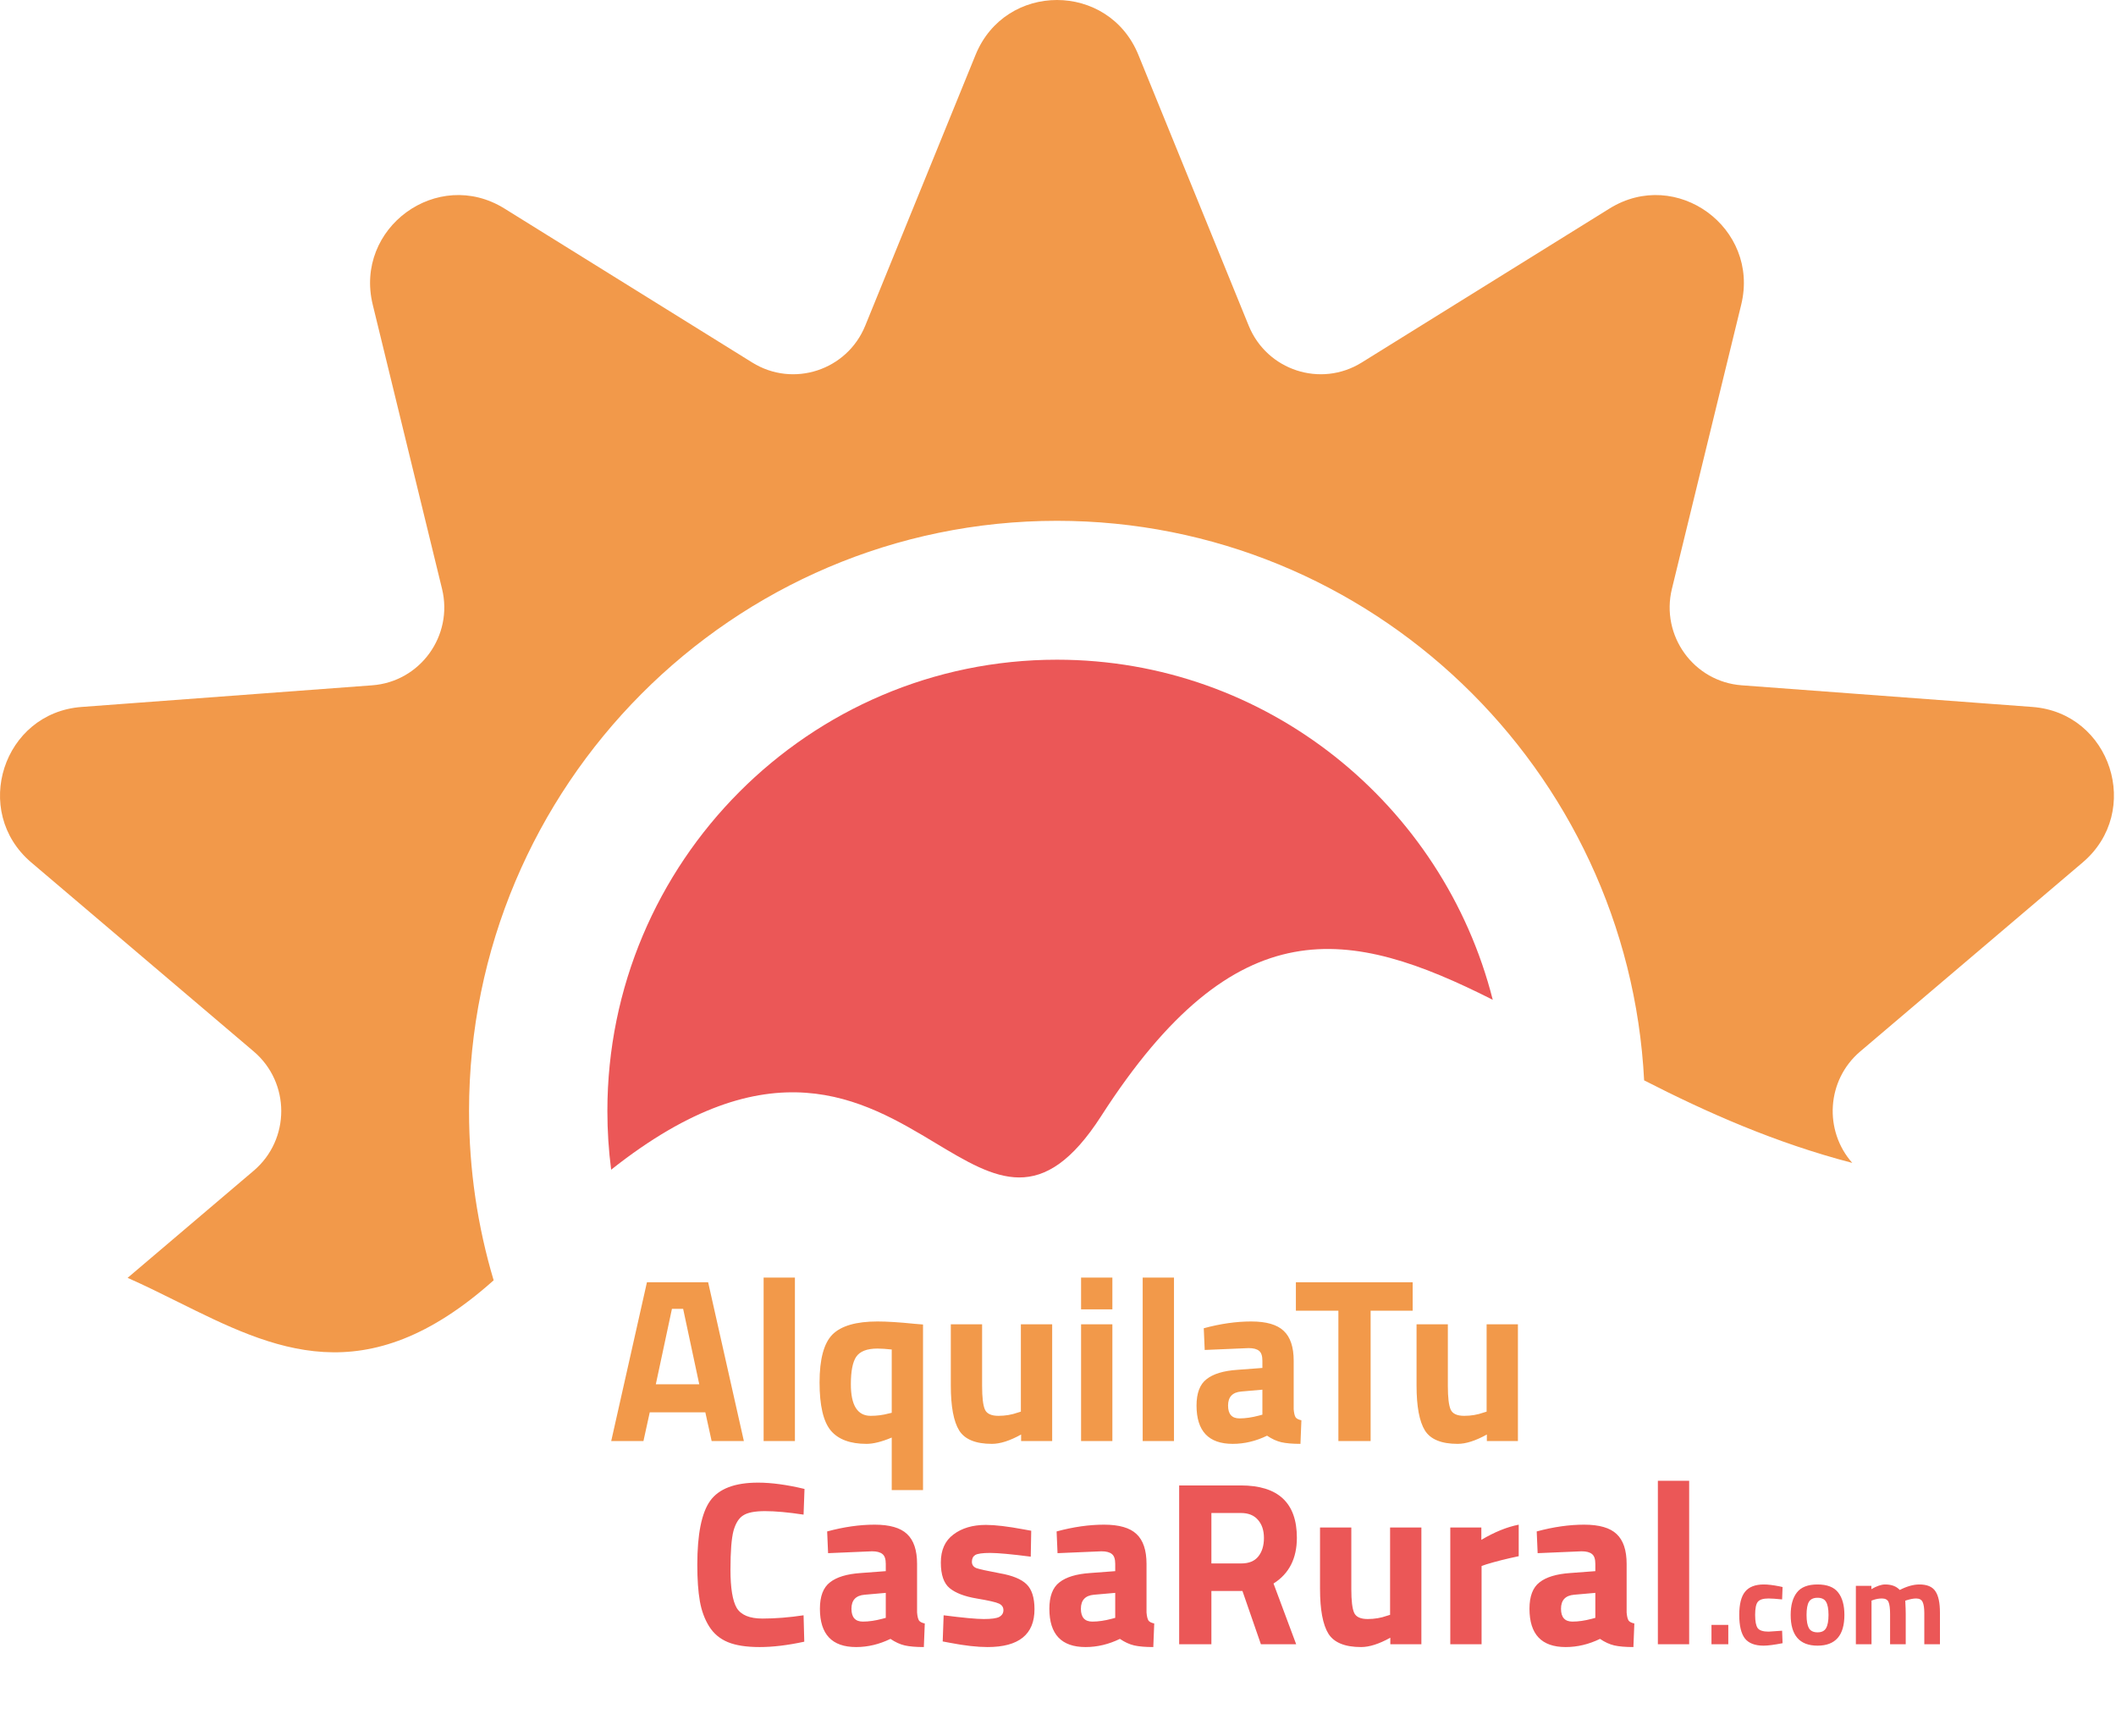
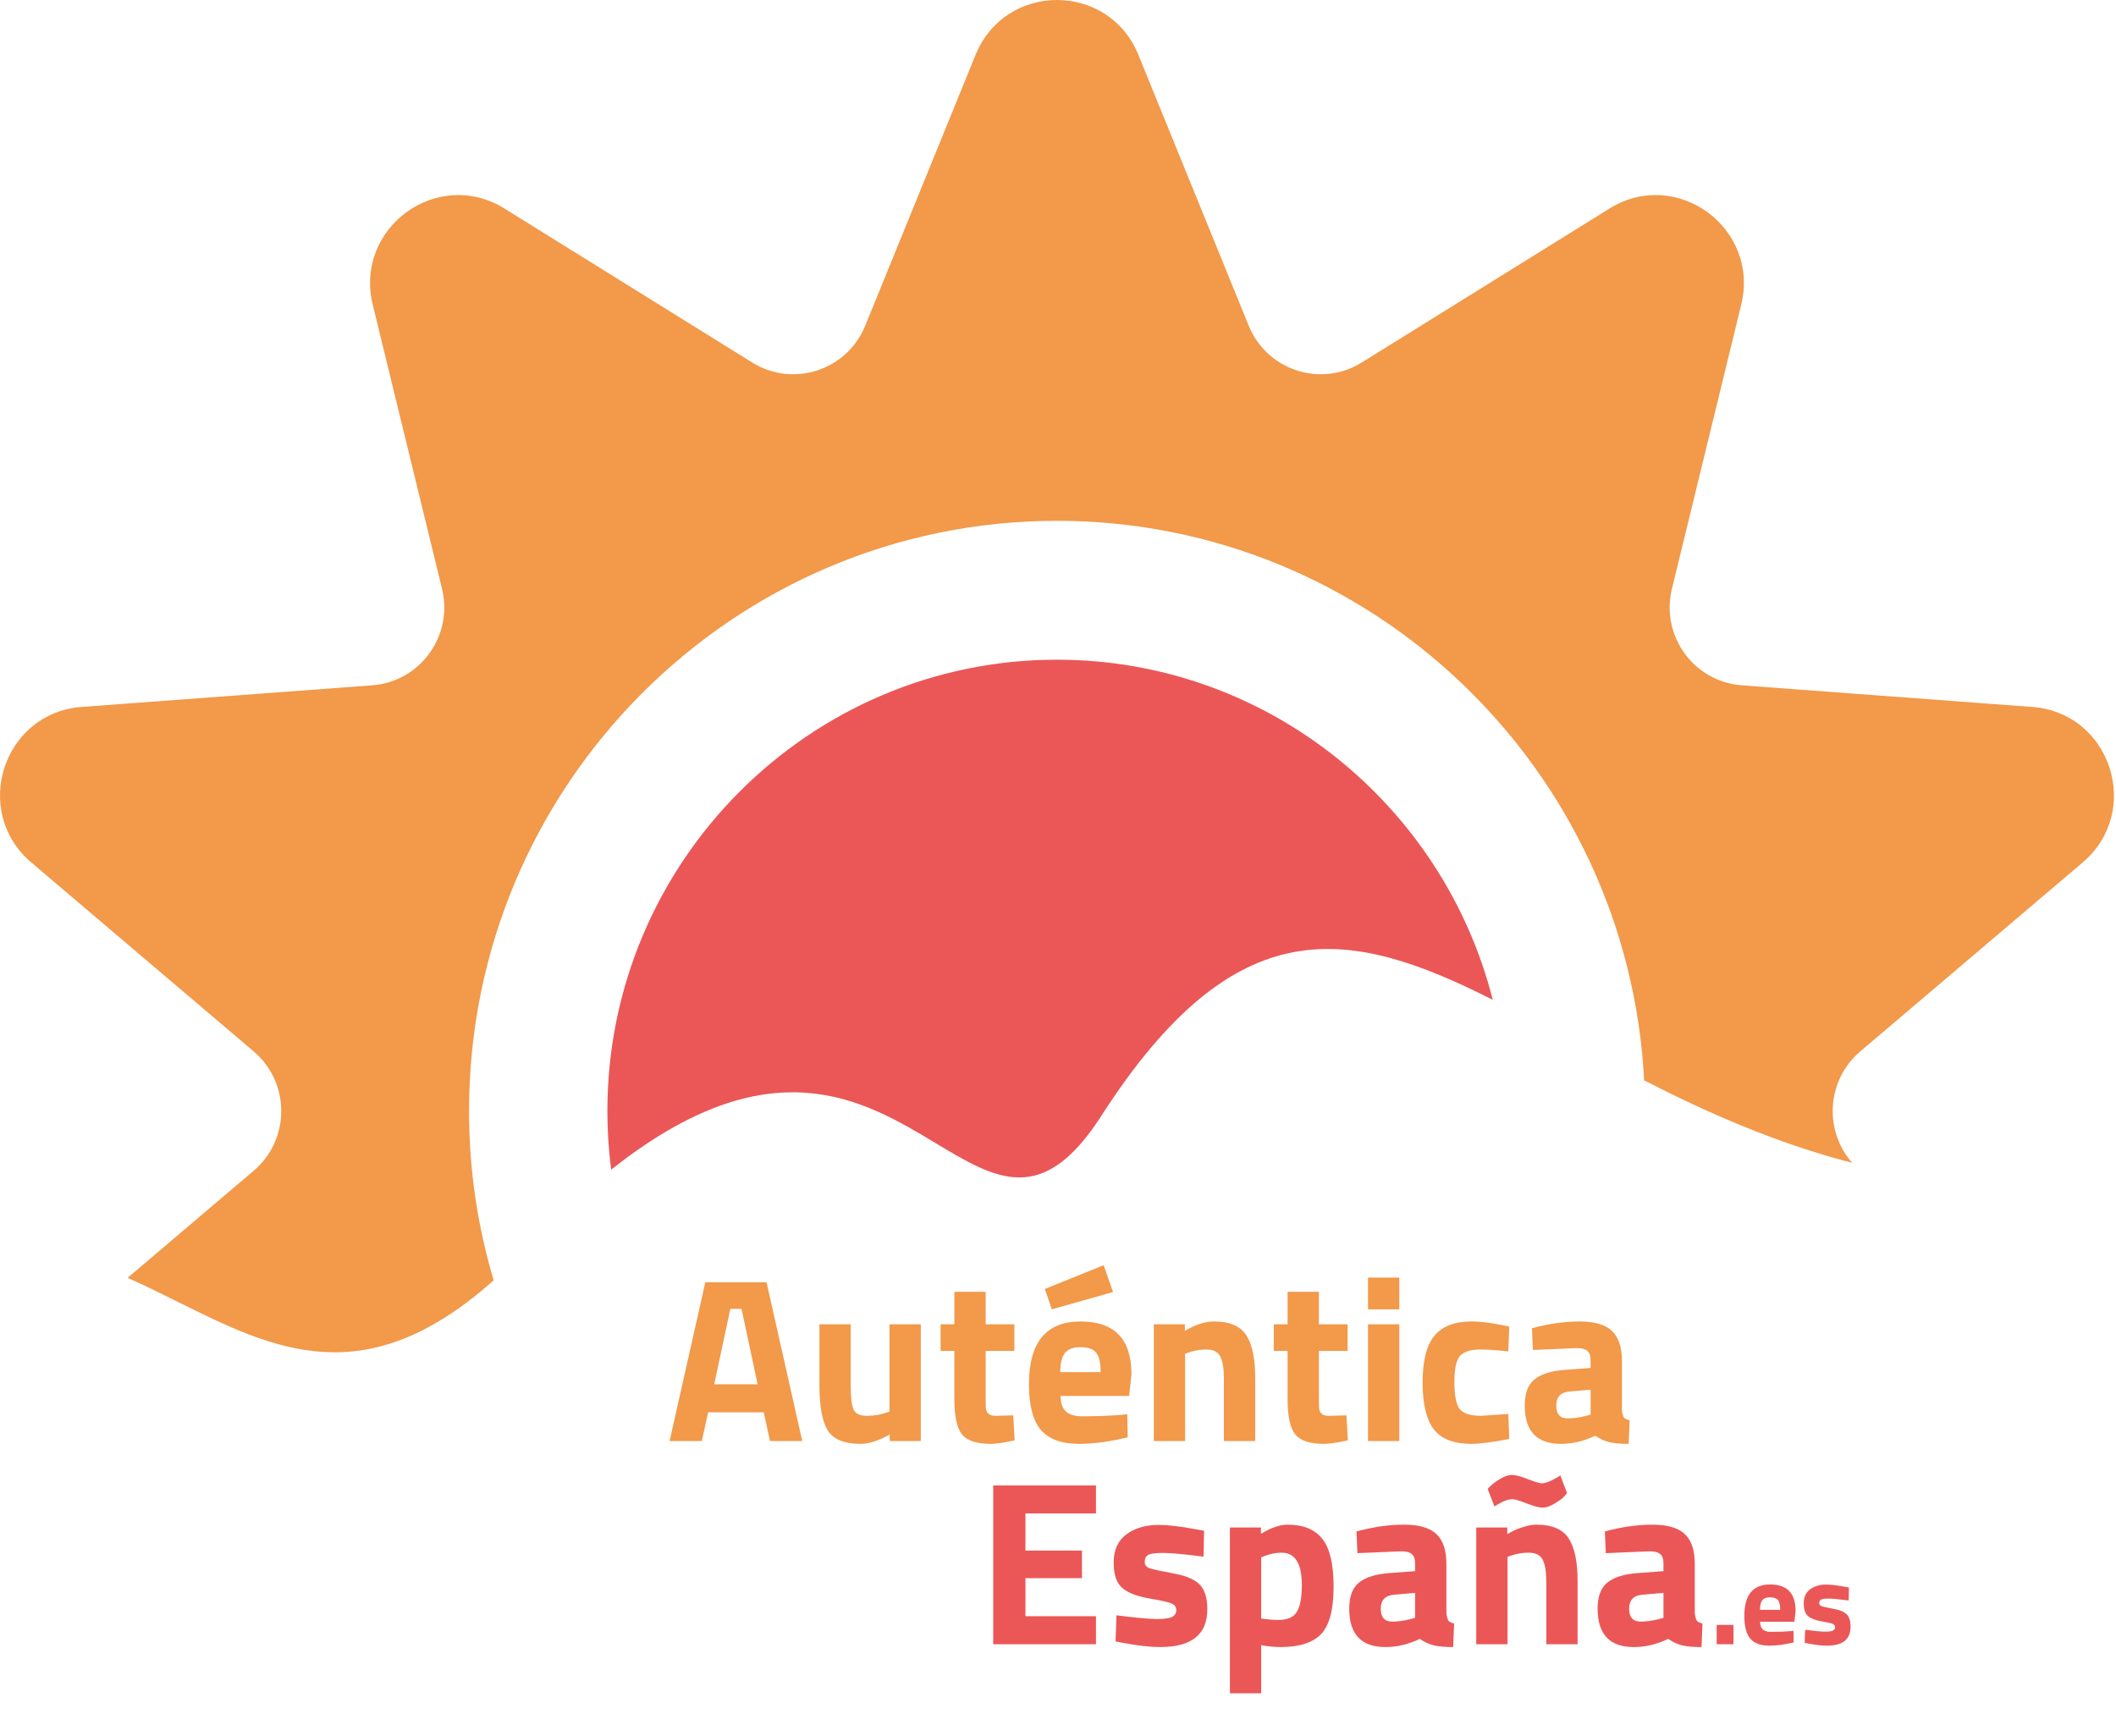
<svg xmlns="http://www.w3.org/2000/svg" width="906" height="743" viewBox="0 0 906 743" fill="none">
-   <path fill-rule="evenodd" clip-rule="evenodd" d="M487.425 23.499L534.655 139.442C542.453 158.584 565.513 166.106 583.029 155.222L689.12 89.293C717.792 71.476 753.55 97.557 745.529 130.439L715.858 252.108C710.958 272.196 725.211 291.89 745.755 293.42L870.186 302.687C903.813 305.192 917.472 347.391 891.734 369.261L796.495 450.183C782.005 462.495 780.867 484.13 793.082 497.906C759.919 489.283 730.583 476.182 703.96 462.562C697.121 329.298 586.974 222.991 452.562 222.991C313.754 222.991 200.827 336.362 200.827 475.715C200.827 500.886 204.511 525.208 211.366 548.169C156.412 597.262 117.307 577.844 76.186 557.425C69.095 553.904 61.944 550.354 54.641 547.119L108.629 501.248C124.353 487.887 124.353 463.546 108.629 450.185L13.388 369.261C-12.352 347.391 1.306 305.192 34.935 302.687L159.366 293.42C179.91 291.89 194.163 272.196 189.263 252.108L159.592 130.439C151.574 97.557 187.331 71.476 216.001 89.293L322.094 155.222C339.61 166.108 362.67 158.586 370.468 139.442L417.698 23.499C430.463 -7.833 474.661 -7.833 487.425 23.499Z" fill="#F2994A" />
+   <path fill-rule="evenodd" clip-rule="evenodd" d="M487.425 23.499L534.655 139.442C542.453 158.584 565.513 166.106 583.029 155.222L689.12 89.293C717.792 71.476 753.55 97.557 745.529 130.439L715.858 252.108C710.958 272.196 725.211 291.89 745.755 293.42L870.186 302.687C903.813 305.192 917.472 347.391 891.734 369.261L796.495 450.183C782.005 462.495 780.867 484.13 793.082 497.906C759.919 489.283 730.583 476.182 703.96 462.562C697.121 329.298 586.974 222.991 452.562 222.991C313.754 222.991 200.827 336.362 200.827 475.715C200.827 500.886 204.511 525.208 211.366 548.169C156.412 597.262 117.307 577.844 76.186 557.425C69.095 553.904 61.944 550.354 54.641 547.119L108.629 501.248C124.353 487.887 124.353 463.546 108.629 450.185L13.388 369.261C-12.352 347.391 1.306 305.192 34.935 302.687L159.366 293.42C179.91 291.89 194.163 272.196 189.264 252.108L159.592 130.439C151.574 97.557 187.331 71.476 216.001 89.293L322.094 155.222C339.61 166.108 362.67 158.586 370.468 139.442L417.698 23.499C430.463 -7.833 474.661 -7.833 487.425 23.499Z" fill="#F2994A" />
  <path fill-rule="evenodd" clip-rule="evenodd" d="M452.562 282.457C542.335 282.457 617.952 344.468 639.145 428.065C577.932 397.176 529.32 387.889 471.506 477.821C446.358 516.941 426.477 504.99 400.642 489.459C369.511 470.744 329.734 446.831 261.675 500.82C260.609 492.601 260.059 484.222 260.059 475.716C260.059 369.152 346.415 282.457 452.562 282.457Z" fill="#EB5757" />
-   <path d="M344.363 702.9C337.297 704.433 330.93 705.2 325.263 705.2C319.597 705.2 315.063 704.5 311.663 703.1C308.263 701.7 305.597 699.467 303.663 696.4C301.73 693.333 300.397 689.733 299.663 685.6C298.93 681.467 298.563 676.267 298.563 670C298.563 656.867 300.397 647.733 304.063 642.6C307.797 637.4 314.63 634.8 324.563 634.8C330.297 634.8 336.93 635.7 344.463 637.5L344.063 648.5C337.463 647.5 331.963 647 327.563 647C323.23 647 320.13 647.6 318.263 648.8C316.397 649.933 314.997 652.133 314.063 655.4C313.197 658.667 312.763 664.233 312.763 672.1C312.763 679.967 313.663 685.433 315.463 688.5C317.33 691.5 320.997 693 326.463 693C331.997 693 337.863 692.533 344.063 691.6L344.363 702.9ZM392.66 669.6V690.4C392.793 692 393.06 693.133 393.46 693.8C393.86 694.4 394.693 694.833 395.96 695.1L395.56 705.2C392.16 705.2 389.427 704.967 387.36 704.5C385.36 704.033 383.327 703.1 381.26 701.7C376.46 704.033 371.56 705.2 366.56 705.2C356.227 705.2 351.06 699.733 351.06 688.8C351.06 683.467 352.493 679.7 355.36 677.5C358.227 675.233 362.627 673.9 368.56 673.5L379.26 672.7V669.6C379.26 667.533 378.793 666.133 377.86 665.4C376.927 664.6 375.427 664.2 373.36 664.2L354.56 665L354.16 655.7C361.293 653.767 368.06 652.8 374.46 652.8C380.927 652.8 385.56 654.133 388.36 656.8C391.227 659.467 392.66 663.733 392.66 669.6ZM370.16 682.8C366.427 683.133 364.56 685.133 364.56 688.8C364.56 692.467 366.193 694.3 369.46 694.3C371.993 694.3 374.76 693.9 377.76 693.1L379.26 692.7V682L370.16 682.8ZM441.334 666.5C433.068 665.433 427.268 664.9 423.934 664.9C420.668 664.9 418.534 665.2 417.534 665.8C416.601 666.4 416.134 667.367 416.134 668.7C416.134 669.967 416.768 670.867 418.034 671.4C419.368 671.867 422.701 672.6 428.034 673.6C433.434 674.533 437.268 676.1 439.534 678.3C441.801 680.5 442.934 684.067 442.934 689C442.934 699.8 436.234 705.2 422.834 705.2C418.434 705.2 413.101 704.6 406.834 703.4L403.634 702.8L404.034 691.6C412.301 692.667 418.034 693.2 421.234 693.2C424.501 693.2 426.701 692.9 427.834 692.3C429.034 691.633 429.634 690.667 429.634 689.4C429.634 688.133 429.001 687.2 427.734 686.6C426.534 686 423.334 685.267 418.134 684.4C413.001 683.533 409.168 682.067 406.634 680C404.101 677.933 402.834 674.267 402.834 669C402.834 663.667 404.634 659.667 408.234 657C411.834 654.267 416.468 652.9 422.134 652.9C426.068 652.9 431.434 653.533 438.234 654.8L441.534 655.4L441.334 666.5ZM490.902 669.6V690.4C491.036 692 491.302 693.133 491.702 693.8C492.102 694.4 492.936 694.833 494.202 695.1L493.802 705.2C490.402 705.2 487.669 704.967 485.602 704.5C483.602 704.033 481.569 703.1 479.502 701.7C474.702 704.033 469.802 705.2 464.802 705.2C454.469 705.2 449.302 699.733 449.302 688.8C449.302 683.467 450.736 679.7 453.602 677.5C456.469 675.233 460.869 673.9 466.802 673.5L477.502 672.7V669.6C477.502 667.533 477.036 666.133 476.102 665.4C475.169 664.6 473.669 664.2 471.602 664.2L452.802 665L452.402 655.7C459.536 653.767 466.302 652.8 472.702 652.8C479.169 652.8 483.802 654.133 486.602 656.8C489.469 659.467 490.902 663.733 490.902 669.6ZM468.402 682.8C464.669 683.133 462.802 685.133 462.802 688.8C462.802 692.467 464.436 694.3 467.702 694.3C470.236 694.3 473.002 693.9 476.002 693.1L477.502 692.7V682L468.402 682.8ZM518.677 681.2V704H504.877V636H531.277C547.277 636 555.277 643.467 555.277 658.4C555.277 667.267 551.943 673.8 545.277 678L554.977 704H539.877L531.977 681.2H518.677ZM531.477 669.4C534.743 669.4 537.177 668.4 538.777 666.4C540.377 664.4 541.177 661.767 541.177 658.5C541.177 655.233 540.31 652.633 538.577 650.7C536.91 648.767 534.477 647.8 531.277 647.8H518.677V669.4H531.477ZM595.188 654H608.588V704H595.288V701.2C590.488 703.867 586.322 705.2 582.788 705.2C575.855 705.2 571.188 703.3 568.788 699.5C566.388 695.633 565.188 689.2 565.188 680.2V654H578.588V680.4C578.588 685.333 578.988 688.7 579.788 690.5C580.588 692.3 582.522 693.2 585.588 693.2C588.522 693.2 591.288 692.733 593.888 691.8L595.188 691.4V654ZM620.962 704V654H634.262V659.3C639.862 655.967 645.195 653.8 650.262 652.8V666.3C644.862 667.433 640.228 668.6 636.362 669.8L634.362 670.5V704H620.962ZM696.469 669.6V690.4C696.602 692 696.869 693.133 697.269 693.8C697.669 694.4 698.502 694.833 699.769 695.1L699.369 705.2C695.969 705.2 693.235 704.967 691.169 704.5C689.169 704.033 687.135 703.1 685.069 701.7C680.269 704.033 675.369 705.2 670.369 705.2C660.035 705.2 654.869 699.733 654.869 688.8C654.869 683.467 656.302 679.7 659.169 677.5C662.035 675.233 666.435 673.9 672.369 673.5L683.069 672.7V669.6C683.069 667.533 682.602 666.133 681.669 665.4C680.735 664.6 679.235 664.2 677.169 664.2L658.369 665L657.969 655.7C665.102 653.767 671.869 652.8 678.269 652.8C684.735 652.8 689.369 654.133 692.169 656.8C695.035 659.467 696.469 663.733 696.469 669.6ZM673.969 682.8C670.235 683.133 668.369 685.133 668.369 688.8C668.369 692.467 670.002 694.3 673.269 694.3C675.802 694.3 678.569 693.9 681.569 693.1L683.069 692.7V682L673.969 682.8ZM709.843 704V634H723.243V704H709.843ZM732.796 704V695.7H739.996V704H732.796ZM755.239 678.4C756.972 678.4 759.189 678.667 761.889 679.2L763.239 679.5L763.039 684.8C760.406 684.533 758.456 684.4 757.189 684.4C754.889 684.4 753.356 684.9 752.589 685.9C751.856 686.867 751.489 688.717 751.489 691.45C751.489 694.183 751.856 696.067 752.589 697.1C753.356 698.1 754.906 698.6 757.239 698.6L763.039 698.2L763.239 703.55C759.672 704.25 756.956 704.6 755.089 704.6C751.389 704.6 748.722 703.567 747.089 701.5C745.489 699.4 744.689 696.05 744.689 691.45C744.689 686.85 745.522 683.533 747.189 681.5C748.856 679.433 751.539 678.4 755.239 678.4ZM769.358 681.85C771.125 679.55 774.075 678.4 778.208 678.4C782.342 678.4 785.292 679.55 787.058 681.85C788.825 684.117 789.708 687.317 789.708 691.45C789.708 700.217 785.875 704.6 778.208 704.6C770.542 704.6 766.708 700.217 766.708 691.45C766.708 687.317 767.592 684.117 769.358 681.85ZM774.508 697.1C775.208 698.3 776.442 698.9 778.208 698.9C779.975 698.9 781.192 698.3 781.858 697.1C782.558 695.9 782.908 694.017 782.908 691.45C782.908 688.883 782.558 687.017 781.858 685.85C781.192 684.683 779.975 684.1 778.208 684.1C776.442 684.1 775.208 684.683 774.508 685.85C773.842 687.017 773.508 688.883 773.508 691.45C773.508 694.017 773.842 695.9 774.508 697.1ZM801.32 704H794.62V679H801.27V680.4C803.57 679.067 805.536 678.4 807.17 678.4C809.87 678.4 811.953 679.183 813.42 680.75C816.486 679.183 819.286 678.4 821.82 678.4C825.12 678.4 827.403 679.367 828.67 681.3C829.97 683.2 830.62 686.25 830.62 690.45V704H823.92V690.65C823.92 688.517 823.686 686.95 823.22 685.95C822.753 684.917 821.82 684.4 820.42 684.4C819.353 684.4 818.053 684.633 816.52 685.1L815.77 685.35C815.903 687.85 815.97 689.75 815.97 691.05V704H809.27V691.15C809.27 688.683 809.053 686.95 808.62 685.95C808.186 684.917 807.236 684.4 805.77 684.4C804.47 684.4 803.186 684.633 801.92 685.1L801.32 685.3V704Z" fill="#EB5757" />
-   <path d="M261.7 617L277 549H303.2L318.5 617H304.7L302 604.7H278.2L275.5 617H261.7ZM287.7 560.4L280.8 592.7H299.4L292.5 560.4H287.7ZM326.956 617V547H340.356V617H326.956ZM371.009 618.2C364.009 618.2 358.909 616.3 355.709 612.5C352.509 608.633 350.909 601.767 350.909 591.9C350.909 581.967 352.743 575.133 356.409 571.4C360.143 567.667 366.576 565.8 375.709 565.8C379.776 565.8 385.076 566.133 391.609 566.8L395.209 567.1V638H381.809V615.5C377.543 617.3 373.943 618.2 371.009 618.2ZM375.709 577.4C371.243 577.4 368.209 578.567 366.609 580.9C365.076 583.167 364.309 587.1 364.309 592.7C364.309 601.7 367.143 606.2 372.809 606.2C375.476 606.2 378.043 605.867 380.509 605.2L381.809 604.9V577.8C379.343 577.533 377.309 577.4 375.709 577.4ZM437.106 567H450.506V617H437.206V614.2C432.406 616.867 428.24 618.2 424.706 618.2C417.773 618.2 413.106 616.3 410.706 612.5C408.306 608.633 407.106 602.2 407.106 593.2V567H420.506V593.4C420.506 598.333 420.906 601.7 421.706 603.5C422.506 605.3 424.44 606.2 427.506 606.2C430.44 606.2 433.206 605.733 435.806 604.8L437.106 604.4V567ZM462.88 617V567H476.28V617H462.88ZM462.88 560.6V547H476.28V560.6H462.88ZM489.261 617V547H502.661V617H489.261ZM553.914 582.6V603.4C554.047 605 554.314 606.133 554.714 606.8C555.114 607.4 555.947 607.833 557.214 608.1L556.814 618.2C553.414 618.2 550.681 617.967 548.614 617.5C546.614 617.033 544.581 616.1 542.514 614.7C537.714 617.033 532.814 618.2 527.814 618.2C517.481 618.2 512.314 612.733 512.314 601.8C512.314 596.467 513.747 592.7 516.614 590.5C519.481 588.233 523.881 586.9 529.814 586.5L540.514 585.7V582.6C540.514 580.533 540.047 579.133 539.114 578.4C538.181 577.6 536.681 577.2 534.614 577.2L515.814 578L515.414 568.7C522.547 566.767 529.314 565.8 535.714 565.8C542.181 565.8 546.814 567.133 549.614 569.8C552.481 572.467 553.914 576.733 553.914 582.6ZM531.414 595.8C527.681 596.133 525.814 598.133 525.814 601.8C525.814 605.467 527.447 607.3 530.714 607.3C533.247 607.3 536.014 606.9 539.014 606.1L540.514 605.7V595L531.414 595.8ZM554.855 561.2V549H604.855V561.2H586.855V617H573.055V561.2H554.855ZM636.52 567H649.92V617H636.62V614.2C631.82 616.867 627.654 618.2 624.12 618.2C617.187 618.2 612.52 616.3 610.12 612.5C607.72 608.633 606.52 602.2 606.52 593.2V567H619.92V593.4C619.92 598.333 620.32 601.7 621.12 603.5C621.92 605.3 623.854 606.2 626.92 606.2C629.854 606.2 632.62 605.733 635.22 604.8L636.52 604.4V567Z" fill="#F2994A" />
+   <path d="M425.263 704V636H469.263V648H439.063V663.9H463.263V675.7H439.063V692H469.263V704H425.263ZM515.334 666.5C507.068 665.433 501.268 664.9 497.934 664.9C494.668 664.9 492.534 665.2 491.534 665.8C490.601 666.4 490.134 667.367 490.134 668.7C490.134 669.967 490.768 670.867 492.034 671.4C493.368 671.867 496.701 672.6 502.034 673.6C507.434 674.533 511.268 676.1 513.534 678.3C515.801 680.5 516.934 684.067 516.934 689C516.934 699.8 510.234 705.2 496.834 705.2C492.434 705.2 487.101 704.6 480.834 703.4L477.634 702.8L478.034 691.6C486.301 692.667 492.034 693.2 495.234 693.2C498.501 693.2 500.701 692.9 501.834 692.3C503.034 691.633 503.634 690.667 503.634 689.4C503.634 688.133 503.001 687.2 501.734 686.6C500.534 686 497.334 685.267 492.134 684.4C487.001 683.533 483.168 682.067 480.634 680C478.101 677.933 476.834 674.267 476.834 669C476.834 663.667 478.634 659.667 482.234 657C485.834 654.267 490.468 652.9 496.134 652.9C500.068 652.9 505.434 653.533 512.234 654.8L515.534 655.4L515.334 666.5ZM526.602 725V654H539.902V656.7C544.236 654.1 548.036 652.8 551.302 652.8C558.036 652.8 563.002 654.833 566.202 658.9C569.402 662.9 571.002 669.733 571.002 679.4C571.002 689.067 569.236 695.8 565.702 699.6C562.169 703.333 556.369 705.2 548.302 705.2C546.102 705.2 543.736 705 541.202 704.6L540.002 704.4V725H526.602ZM548.702 664.8C546.236 664.8 543.736 665.3 541.202 666.3L540.002 666.8V693C543.002 693.4 545.436 693.6 547.302 693.6C551.169 693.6 553.802 692.467 555.202 690.2C556.669 687.933 557.402 684.067 557.402 678.6C557.402 669.4 554.502 664.8 548.702 664.8ZM619.297 669.6V690.4C619.43 692 619.697 693.133 620.097 693.8C620.497 694.4 621.33 694.833 622.597 695.1L622.197 705.2C618.797 705.2 616.064 704.967 613.997 704.5C611.997 704.033 609.964 703.1 607.897 701.7C603.097 704.033 598.197 705.2 593.197 705.2C582.864 705.2 577.697 699.733 577.697 688.8C577.697 683.467 579.13 679.7 581.997 677.5C584.864 675.233 589.264 673.9 595.197 673.5L605.897 672.7V669.6C605.897 667.533 605.43 666.133 604.497 665.4C603.564 664.6 602.064 664.2 599.997 664.2L581.197 665L580.797 655.7C587.93 653.767 594.697 652.8 601.097 652.8C607.564 652.8 612.197 654.133 614.997 656.8C617.864 659.467 619.297 663.733 619.297 669.6ZM596.797 682.8C593.064 683.133 591.197 685.133 591.197 688.8C591.197 692.467 592.83 694.3 596.097 694.3C598.63 694.3 601.397 693.9 604.397 693.1L605.897 692.7V682L596.797 682.8ZM632.071 704V654H645.371V656.8L647.271 655.8C648.471 655.133 650.104 654.467 652.171 653.8C654.304 653.133 656.204 652.8 657.871 652.8C664.538 652.8 669.138 654.767 671.671 658.7C674.204 662.633 675.471 668.7 675.471 676.9C675.471 676.9 675.471 685.933 675.471 704H662.071V677.3C662.071 673.033 661.571 669.9 660.571 667.9C659.571 665.833 657.538 664.8 654.471 664.8C651.404 664.8 648.404 665.4 645.471 666.6V704H632.071ZM669.371 641.1C668.704 641.767 667.438 642.667 665.571 643.8C663.704 644.933 662.004 645.5 660.471 645.5C659.004 645.5 656.738 644.9 653.671 643.7C650.604 642.5 648.604 641.9 647.671 641.9C645.804 641.9 643.638 642.667 641.171 644.2L639.871 645L636.971 637.5C638.304 635.967 639.971 634.6 641.971 633.4C644.038 632.133 645.804 631.5 647.271 631.5C648.804 631.5 651.104 632.1 654.171 633.3C657.304 634.5 659.271 635.1 660.071 635.1C661.671 635.1 663.871 634.267 666.671 632.6L668.071 631.7L670.971 639.3C670.571 639.767 670.038 640.367 669.371 641.1ZM725.645 669.6V690.4C725.778 692 726.045 693.133 726.445 693.8C726.845 694.4 727.678 694.833 728.945 695.1L728.545 705.2C725.145 705.2 722.411 704.967 720.345 704.5C718.345 704.033 716.311 703.1 714.245 701.7C709.445 704.033 704.545 705.2 699.545 705.2C689.211 705.2 684.045 699.733 684.045 688.8C684.045 683.467 685.478 679.7 688.345 677.5C691.211 675.233 695.611 673.9 701.545 673.5L712.245 672.7V669.6C712.245 667.533 711.778 666.133 710.845 665.4C709.911 664.6 708.411 664.2 706.345 664.2L687.545 665L687.145 655.7C694.278 653.767 701.045 652.8 707.445 652.8C713.911 652.8 718.545 654.133 721.345 656.8C724.211 659.467 725.645 663.733 725.645 669.6ZM703.145 682.8C699.411 683.133 697.545 685.133 697.545 688.8C697.545 692.467 699.178 694.3 702.445 694.3C704.978 694.3 707.745 693.9 710.745 693.1L712.245 692.7V682L703.145 682.8ZM735.019 704V695.7H742.219V704H735.019ZM753.612 694.35C753.645 695.883 754.045 697 754.812 697.7C755.612 698.367 756.745 698.7 758.212 698.7C761.312 698.7 764.078 698.6 766.512 698.4L767.912 698.25L768.012 703.2C764.178 704.133 760.712 704.6 757.612 704.6C753.845 704.6 751.112 703.6 749.412 701.6C747.712 699.6 746.862 696.35 746.862 691.85C746.862 682.883 750.545 678.4 757.912 678.4C765.178 678.4 768.812 682.167 768.812 689.7L768.312 694.35H753.612ZM762.212 689.25C762.212 687.25 761.895 685.867 761.262 685.1C760.628 684.3 759.512 683.9 757.912 683.9C756.345 683.9 755.228 684.317 754.562 685.15C753.928 685.95 753.595 687.317 753.562 689.25H762.212ZM791.55 685.25C787.417 684.717 784.517 684.45 782.85 684.45C781.217 684.45 780.15 684.6 779.65 684.9C779.183 685.2 778.95 685.683 778.95 686.35C778.95 686.983 779.267 687.433 779.9 687.7C780.567 687.933 782.233 688.3 784.9 688.8C787.6 689.267 789.517 690.05 790.65 691.15C791.783 692.25 792.35 694.033 792.35 696.5C792.35 701.9 789 704.6 782.3 704.6C780.1 704.6 777.433 704.3 774.3 703.7L772.7 703.4L772.9 697.8C777.033 698.333 779.9 698.6 781.5 698.6C783.133 698.6 784.233 698.45 784.8 698.15C785.4 697.817 785.7 697.333 785.7 696.7C785.7 696.067 785.383 695.6 784.75 695.3C784.15 695 782.55 694.633 779.95 694.2C777.383 693.767 775.467 693.033 774.2 692C772.933 690.967 772.3 689.133 772.3 686.5C772.3 683.833 773.2 681.833 775 680.5C776.8 679.133 779.117 678.45 781.95 678.45C783.917 678.45 786.6 678.767 790 679.4L791.65 679.7L791.55 685.25Z" fill="#EB5757" />
+   <path d="M286.7 617L302 549H328.2L343.5 617H329.7L327 604.7H303.2L300.5 617H286.7ZM312.7 560.4L305.8 592.7H324.4L317.5 560.4H312.7ZM380.856 567H394.256V617H380.956V614.2C376.156 616.867 371.99 618.2 368.456 618.2C361.523 618.2 356.856 616.3 354.456 612.5C352.056 608.633 350.856 602.2 350.856 593.2V567H364.256V593.4C364.256 598.333 364.656 601.7 365.456 603.5C366.256 605.3 368.19 606.2 371.256 606.2C374.19 606.2 376.956 605.733 379.556 604.8L380.856 604.4V567ZM434.33 578.4H422.03V598.9C422.03 600.9 422.063 602.333 422.13 603.2C422.263 604 422.63 604.7 423.23 605.3C423.896 605.9 424.896 606.2 426.23 606.2L433.83 606L434.43 616.7C429.963 617.7 426.563 618.2 424.23 618.2C418.23 618.2 414.13 616.867 411.93 614.2C409.73 611.467 408.63 606.467 408.63 599.2V578.4H402.73V567H408.63V553.1H422.03V567H434.33V578.4ZM454.055 597.7C454.122 600.767 454.922 603 456.455 604.4C458.055 605.733 460.322 606.4 463.255 606.4C469.455 606.4 474.989 606.2 479.855 605.8L482.655 605.5L482.855 615.4C475.189 617.267 468.255 618.2 462.055 618.2C454.522 618.2 449.055 616.2 445.655 612.2C442.255 608.2 440.555 601.7 440.555 592.7C440.555 574.767 447.922 565.8 462.655 565.8C477.189 565.8 484.455 573.333 484.455 588.4L483.455 597.7H454.055ZM471.255 587.5C471.255 583.5 470.622 580.733 469.355 579.2C468.089 577.6 465.855 576.8 462.655 576.8C459.522 576.8 457.289 577.633 455.955 579.3C454.689 580.9 454.022 583.633 453.955 587.5H471.255ZM447.355 551.9L472.555 541.7L476.555 553.2L450.355 560.6L447.355 551.9ZM507.432 617H494.032V567H507.332V569.8C511.865 567.133 516.032 565.8 519.832 565.8C526.499 565.8 531.099 567.767 533.632 571.7C536.165 575.633 537.432 581.7 537.432 589.9V617H524.032V590.3C524.032 586.033 523.532 582.9 522.532 580.9C521.532 578.833 519.532 577.8 516.532 577.8C513.799 577.8 511.165 578.267 508.632 579.2L507.432 579.6V617ZM577.005 578.4H564.705V598.9C564.705 600.9 564.739 602.333 564.805 603.2C564.939 604 565.305 604.7 565.905 605.3C566.572 605.9 567.572 606.2 568.905 606.2L576.505 606L577.105 616.7C572.639 617.7 569.239 618.2 566.905 618.2C560.905 618.2 556.805 616.867 554.605 614.2C552.405 611.467 551.305 606.467 551.305 599.2V578.4H545.405V567H551.305V553.1H564.705V567H577.005V578.4ZM585.731 617V567H599.131V617H585.731ZM585.731 560.6V547H599.131V560.6H585.731ZM630.213 565.8C633.679 565.8 638.113 566.333 643.513 567.4L646.213 568L645.813 578.6C640.546 578.067 636.646 577.8 634.113 577.8C629.513 577.8 626.446 578.8 624.913 580.8C623.446 582.733 622.713 586.433 622.713 591.9C622.713 597.367 623.446 601.133 624.913 603.2C626.446 605.2 629.546 606.2 634.213 606.2L645.813 605.4L646.213 616.1C639.079 617.5 633.646 618.2 629.913 618.2C622.513 618.2 617.179 616.133 613.913 612C610.713 607.8 609.113 601.1 609.113 591.9C609.113 582.7 610.779 576.067 614.113 572C617.446 567.867 622.813 565.8 630.213 565.8ZM694.441 582.6V603.4C694.575 605 694.841 606.133 695.241 606.8C695.641 607.4 696.475 607.833 697.741 608.1L697.341 618.2C693.941 618.2 691.208 617.967 689.141 617.5C687.141 617.033 685.108 616.1 683.041 614.7C678.241 617.033 673.341 618.2 668.341 618.2C658.008 618.2 652.841 612.733 652.841 601.8C652.841 596.467 654.275 592.7 657.141 590.5C660.008 588.233 664.408 586.9 670.341 586.5L681.041 585.7V582.6C681.041 580.533 680.575 579.133 679.641 578.4C678.708 577.6 677.208 577.2 675.141 577.2L656.341 578L655.941 568.7C663.075 566.767 669.841 565.8 676.241 565.8C682.708 565.8 687.341 567.133 690.141 569.8C693.008 572.467 694.441 576.733 694.441 582.6ZM671.941 595.8C668.208 596.133 666.341 598.133 666.341 601.8C666.341 605.467 667.975 607.3 671.241 607.3C673.775 607.3 676.541 606.9 679.541 606.1L681.041 605.7V595L671.941 595.8Z" fill="#F2994A" />
</svg>
